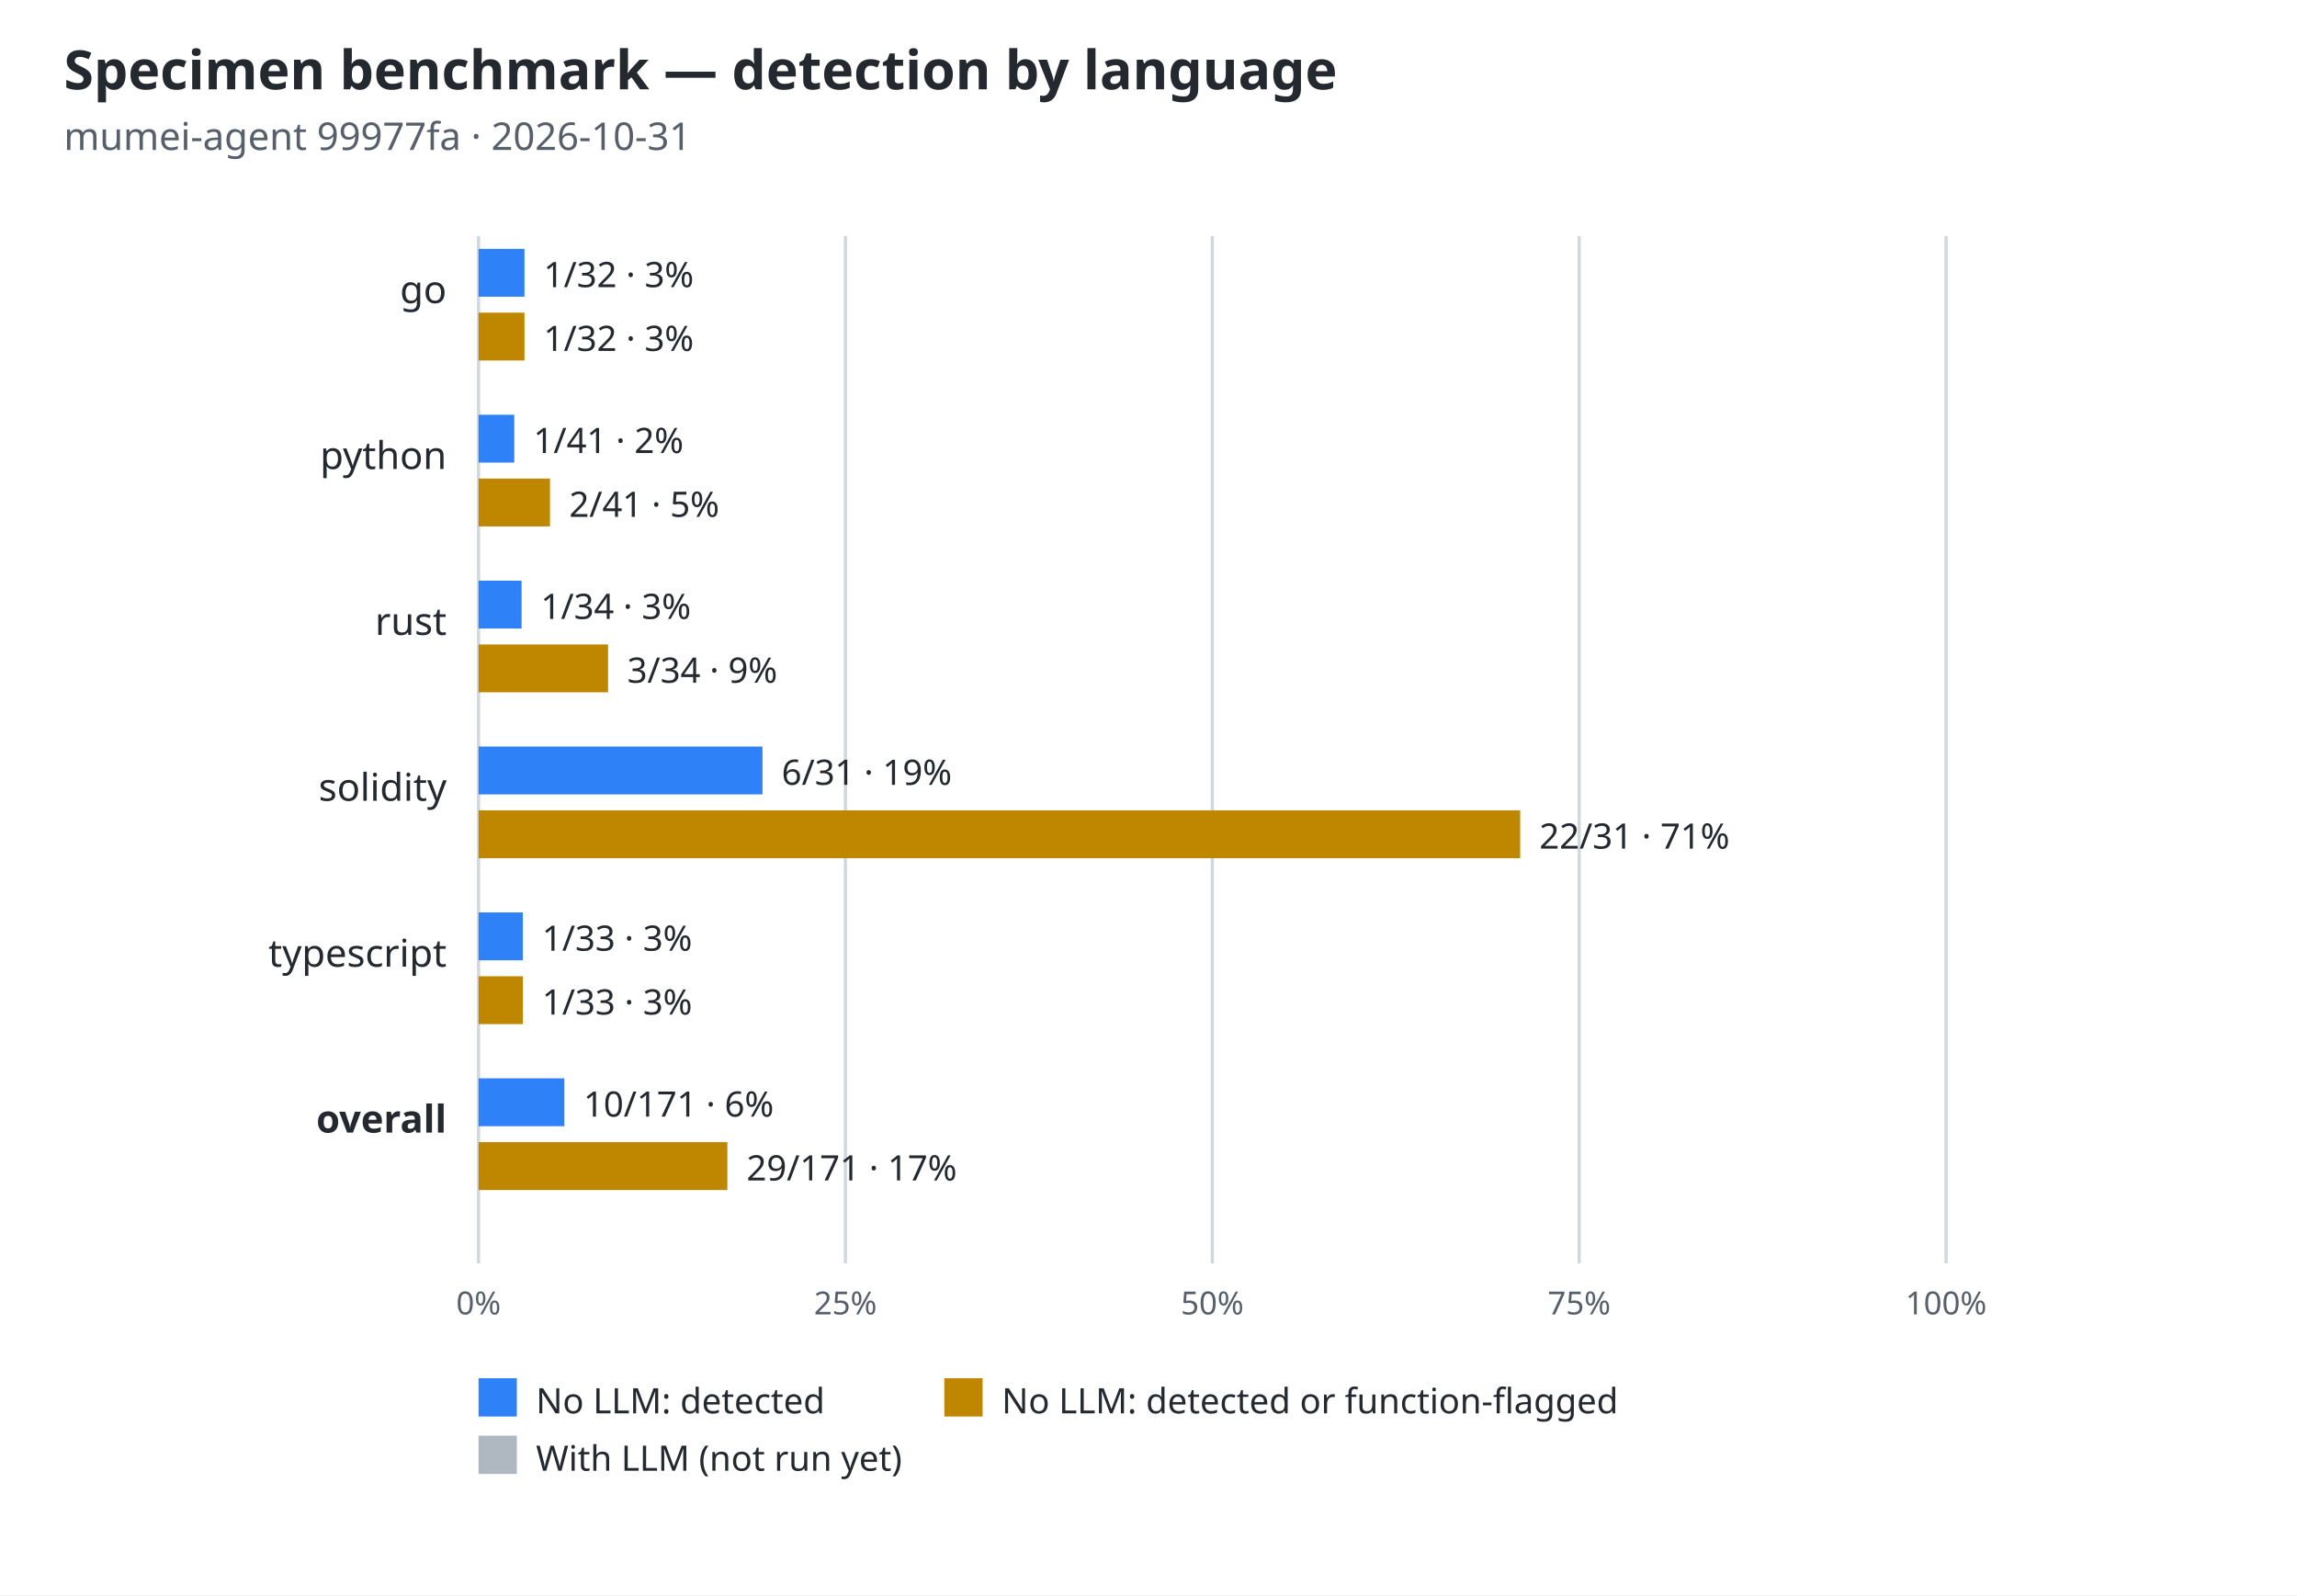
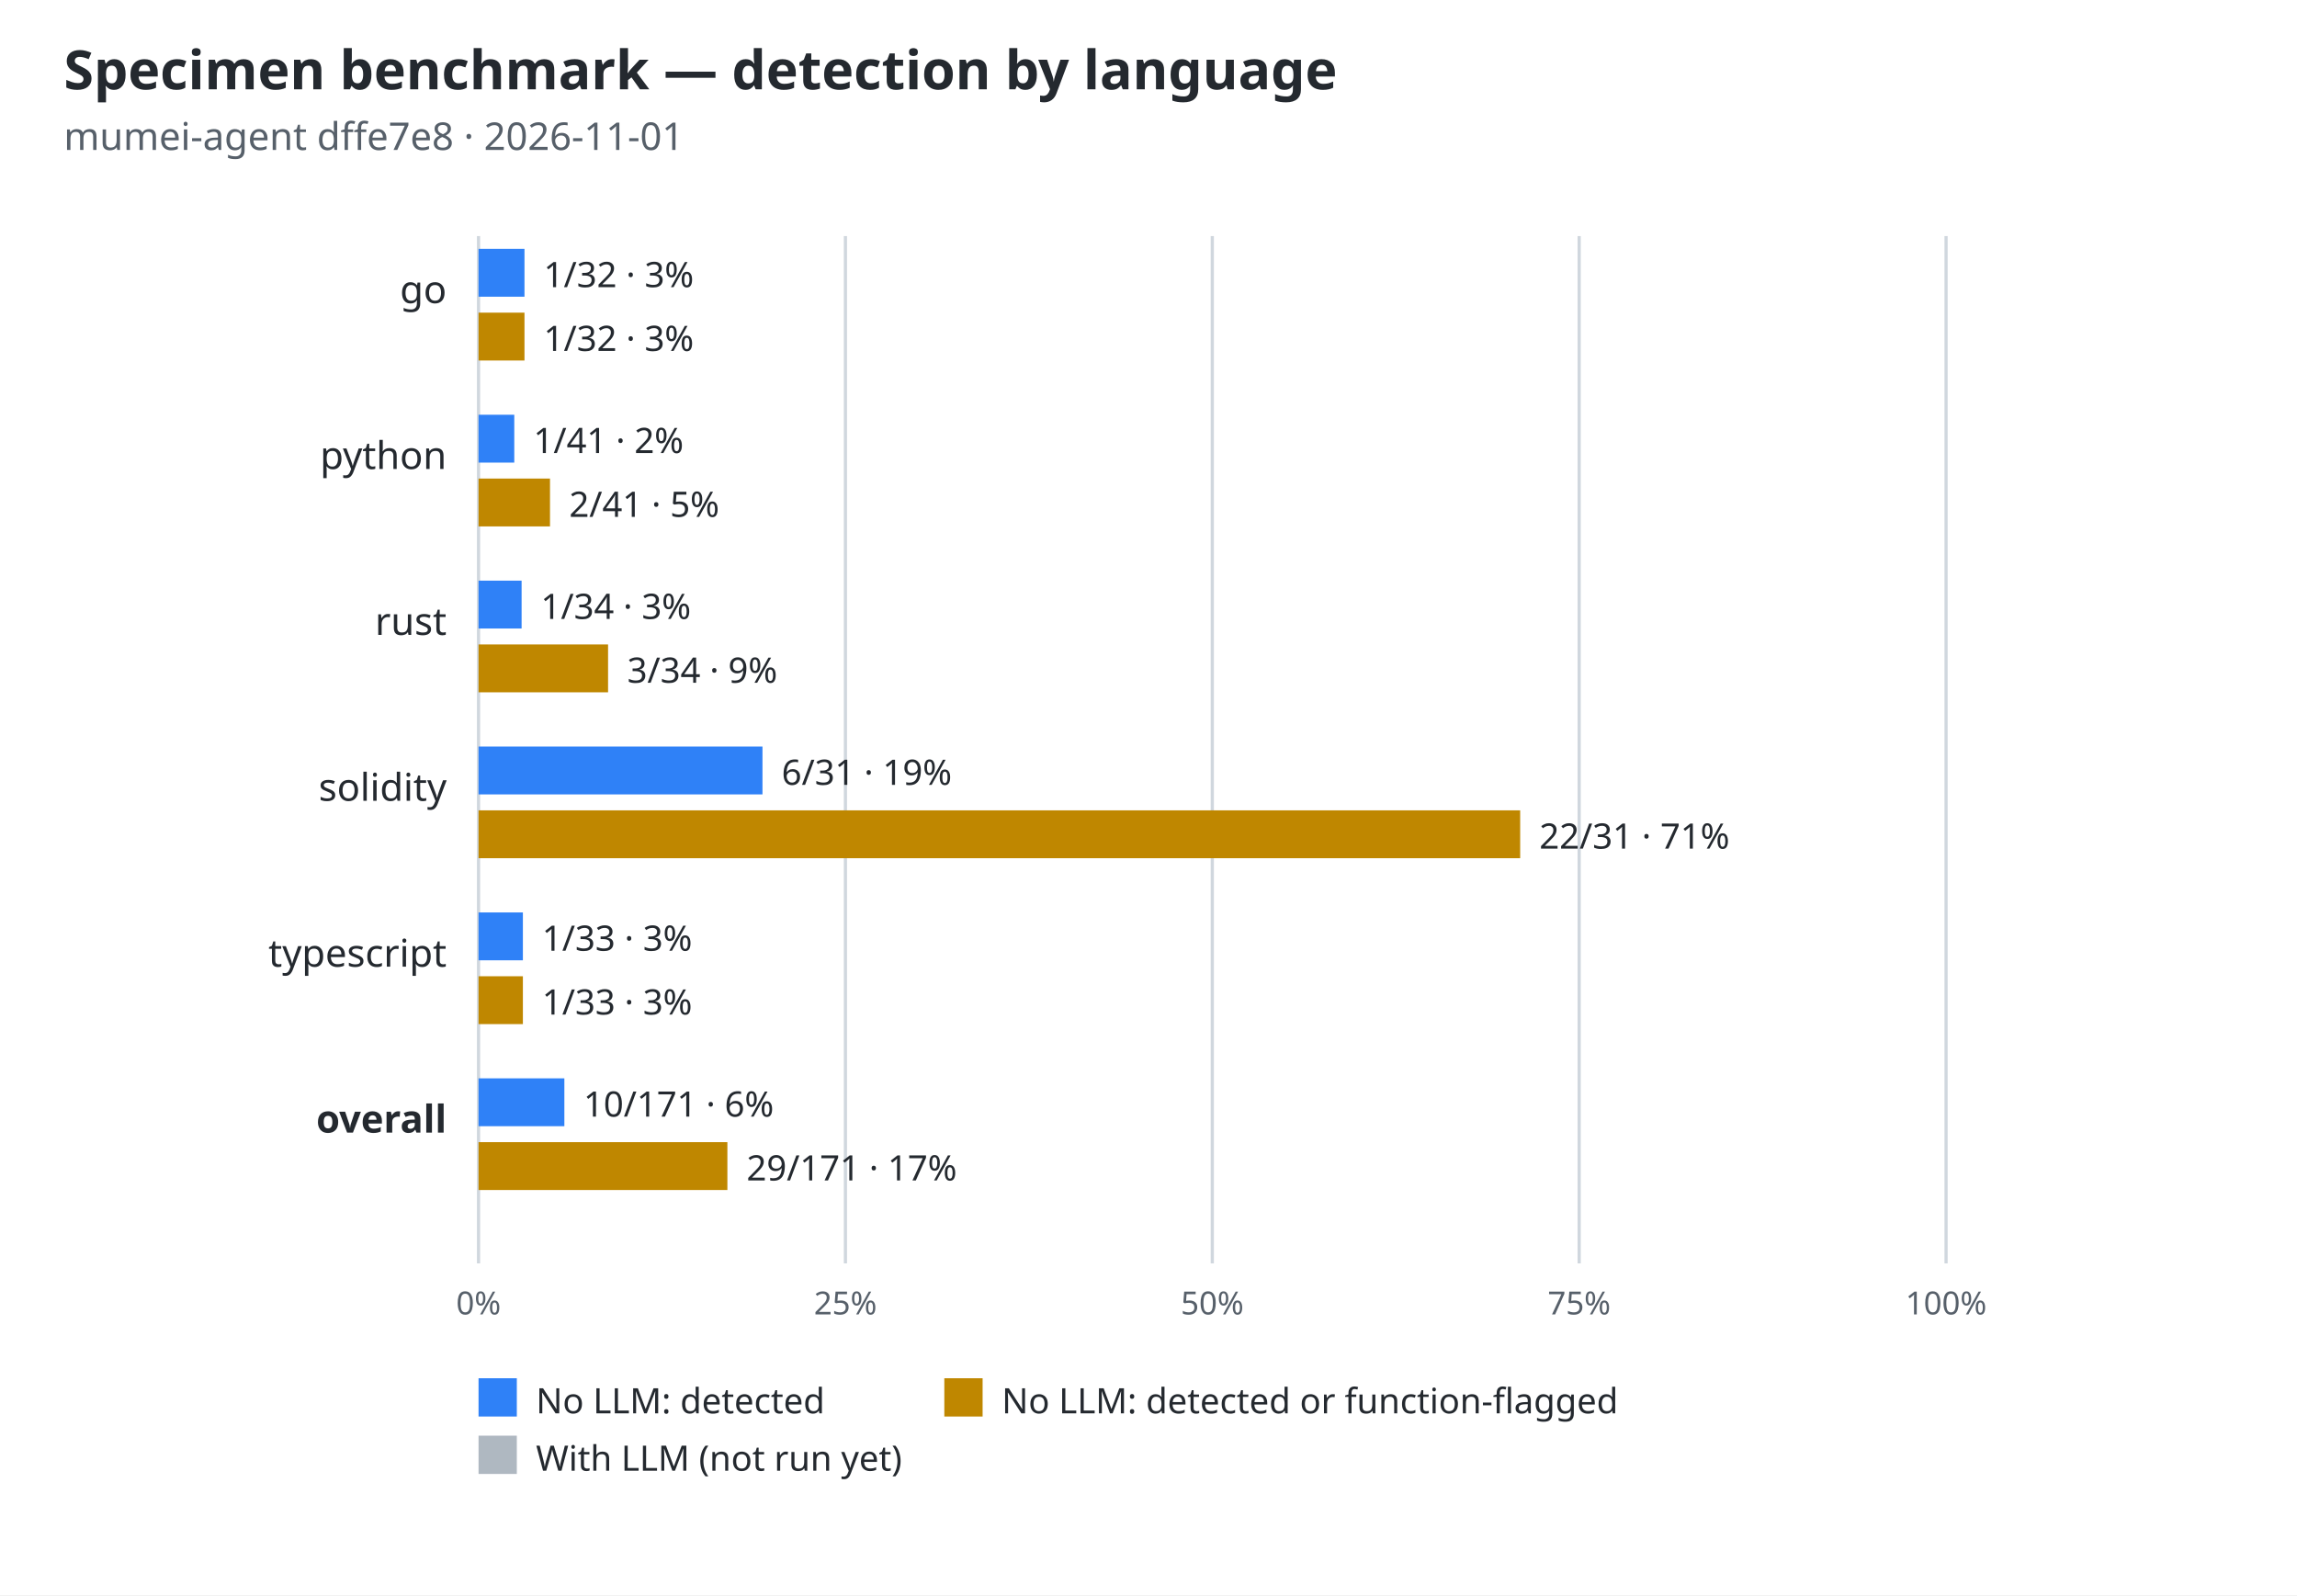
<svg xmlns="http://www.w3.org/2000/svg" viewBox="0 0 720 500" font-family="sans-serif">
  <rect width="720" height="500" fill="white" />
  <text x="20" y="28" font-size="17" font-weight="bold" fill="#24292f">Specimen benchmark — detection by language</text>
-   <text x="20" y="47" font-size="12" fill="#57606a">mumei-agent 99977fa · 2026-10-31</text>
+   <text x="20" y="47" font-size="12" fill="#57606a">mumei-agent dffe7e8 · 2026-11-01</text>
  <line x1="150.0" y1="74" x2="150.0" y2="396" stroke="#d0d7de" stroke-width="1" />
  <text x="150.0" y="412" font-size="10" fill="#57606a" text-anchor="middle">0%</text>
  <line x1="265.0" y1="74" x2="265.0" y2="396" stroke="#d0d7de" stroke-width="1" />
  <text x="265.0" y="412" font-size="10" fill="#57606a" text-anchor="middle">25%</text>
  <line x1="380.0" y1="74" x2="380.0" y2="396" stroke="#d0d7de" stroke-width="1" />
  <text x="380.0" y="412" font-size="10" fill="#57606a" text-anchor="middle">50%</text>
  <line x1="495.0" y1="74" x2="495.0" y2="396" stroke="#d0d7de" stroke-width="1" />
  <text x="495.0" y="412" font-size="10" fill="#57606a" text-anchor="middle">75%</text>
  <line x1="610.0" y1="74" x2="610.0" y2="396" stroke="#d0d7de" stroke-width="1" />
  <text x="610.0" y="412" font-size="10" fill="#57606a" text-anchor="middle">100%</text>
  <text x="140" y="95" font-size="12" font-weight="normal" fill="#24292f" text-anchor="end">go</text>
  <rect x="150" y="78" width="14.4" height="15" fill="#2f81f7" />
  <text x="170.4" y="90" font-size="11" fill="#24292f">1/32 · 3%</text>
  <rect x="150" y="98" width="14.4" height="15" fill="#bf8700" />
  <text x="170.4" y="110" font-size="11" fill="#24292f">1/32 · 3%</text>
  <text x="140" y="147" font-size="12" font-weight="normal" fill="#24292f" text-anchor="end">python</text>
  <rect x="150" y="130" width="11.2" height="15" fill="#2f81f7" />
  <text x="167.2" y="142" font-size="11" fill="#24292f">1/41 · 2%</text>
  <rect x="150" y="150" width="22.4" height="15" fill="#bf8700" />
  <text x="178.4" y="162" font-size="11" fill="#24292f">2/41 · 5%</text>
  <text x="140" y="199" font-size="12" font-weight="normal" fill="#24292f" text-anchor="end">rust</text>
  <rect x="150" y="182" width="13.5" height="15" fill="#2f81f7" />
  <text x="169.5" y="194" font-size="11" fill="#24292f">1/34 · 3%</text>
  <rect x="150" y="202" width="40.6" height="15" fill="#bf8700" />
  <text x="196.6" y="214" font-size="11" fill="#24292f">3/34 · 9%</text>
  <text x="140" y="251" font-size="12" font-weight="normal" fill="#24292f" text-anchor="end">solidity</text>
  <rect x="150" y="234" width="89.0" height="15" fill="#2f81f7" />
  <text x="245.0" y="246" font-size="11" fill="#24292f">6/31 · 19%</text>
  <rect x="150" y="254" width="326.5" height="15" fill="#bf8700" />
  <text x="482.5" y="266" font-size="11" fill="#24292f">22/31 · 71%</text>
  <text x="140" y="303" font-size="12" font-weight="normal" fill="#24292f" text-anchor="end">typescript</text>
  <rect x="150" y="286" width="13.9" height="15" fill="#2f81f7" />
  <text x="169.9" y="298" font-size="11" fill="#24292f">1/33 · 3%</text>
  <rect x="150" y="306" width="13.9" height="15" fill="#bf8700" />
  <text x="169.9" y="318" font-size="11" fill="#24292f">1/33 · 3%</text>
  <text x="140" y="355" font-size="12" font-weight="bold" fill="#24292f" text-anchor="end">overall</text>
  <rect x="150" y="338" width="26.9" height="15" fill="#2f81f7" />
  <text x="182.9" y="350" font-size="11" fill="#24292f">10/171 · 6%</text>
  <rect x="150" y="358" width="78.0" height="15" fill="#bf8700" />
  <text x="234.0" y="370" font-size="11" fill="#24292f">29/171 · 17%</text>
  <rect x="150" y="432" width="12" height="12" fill="#2f81f7" />
  <text x="168" y="443" font-size="11" fill="#24292f">No LLM: detected</text>
  <rect x="296" y="432" width="12" height="12" fill="#bf8700" />
  <text x="314" y="443" font-size="11" fill="#24292f">No LLM: detected or function-flagged</text>
  <rect x="150" y="450" width="12" height="12" fill="#afb8c1" />
  <text x="168" y="461" font-size="11" fill="#24292f">With LLM (not run yet)</text>
</svg>
